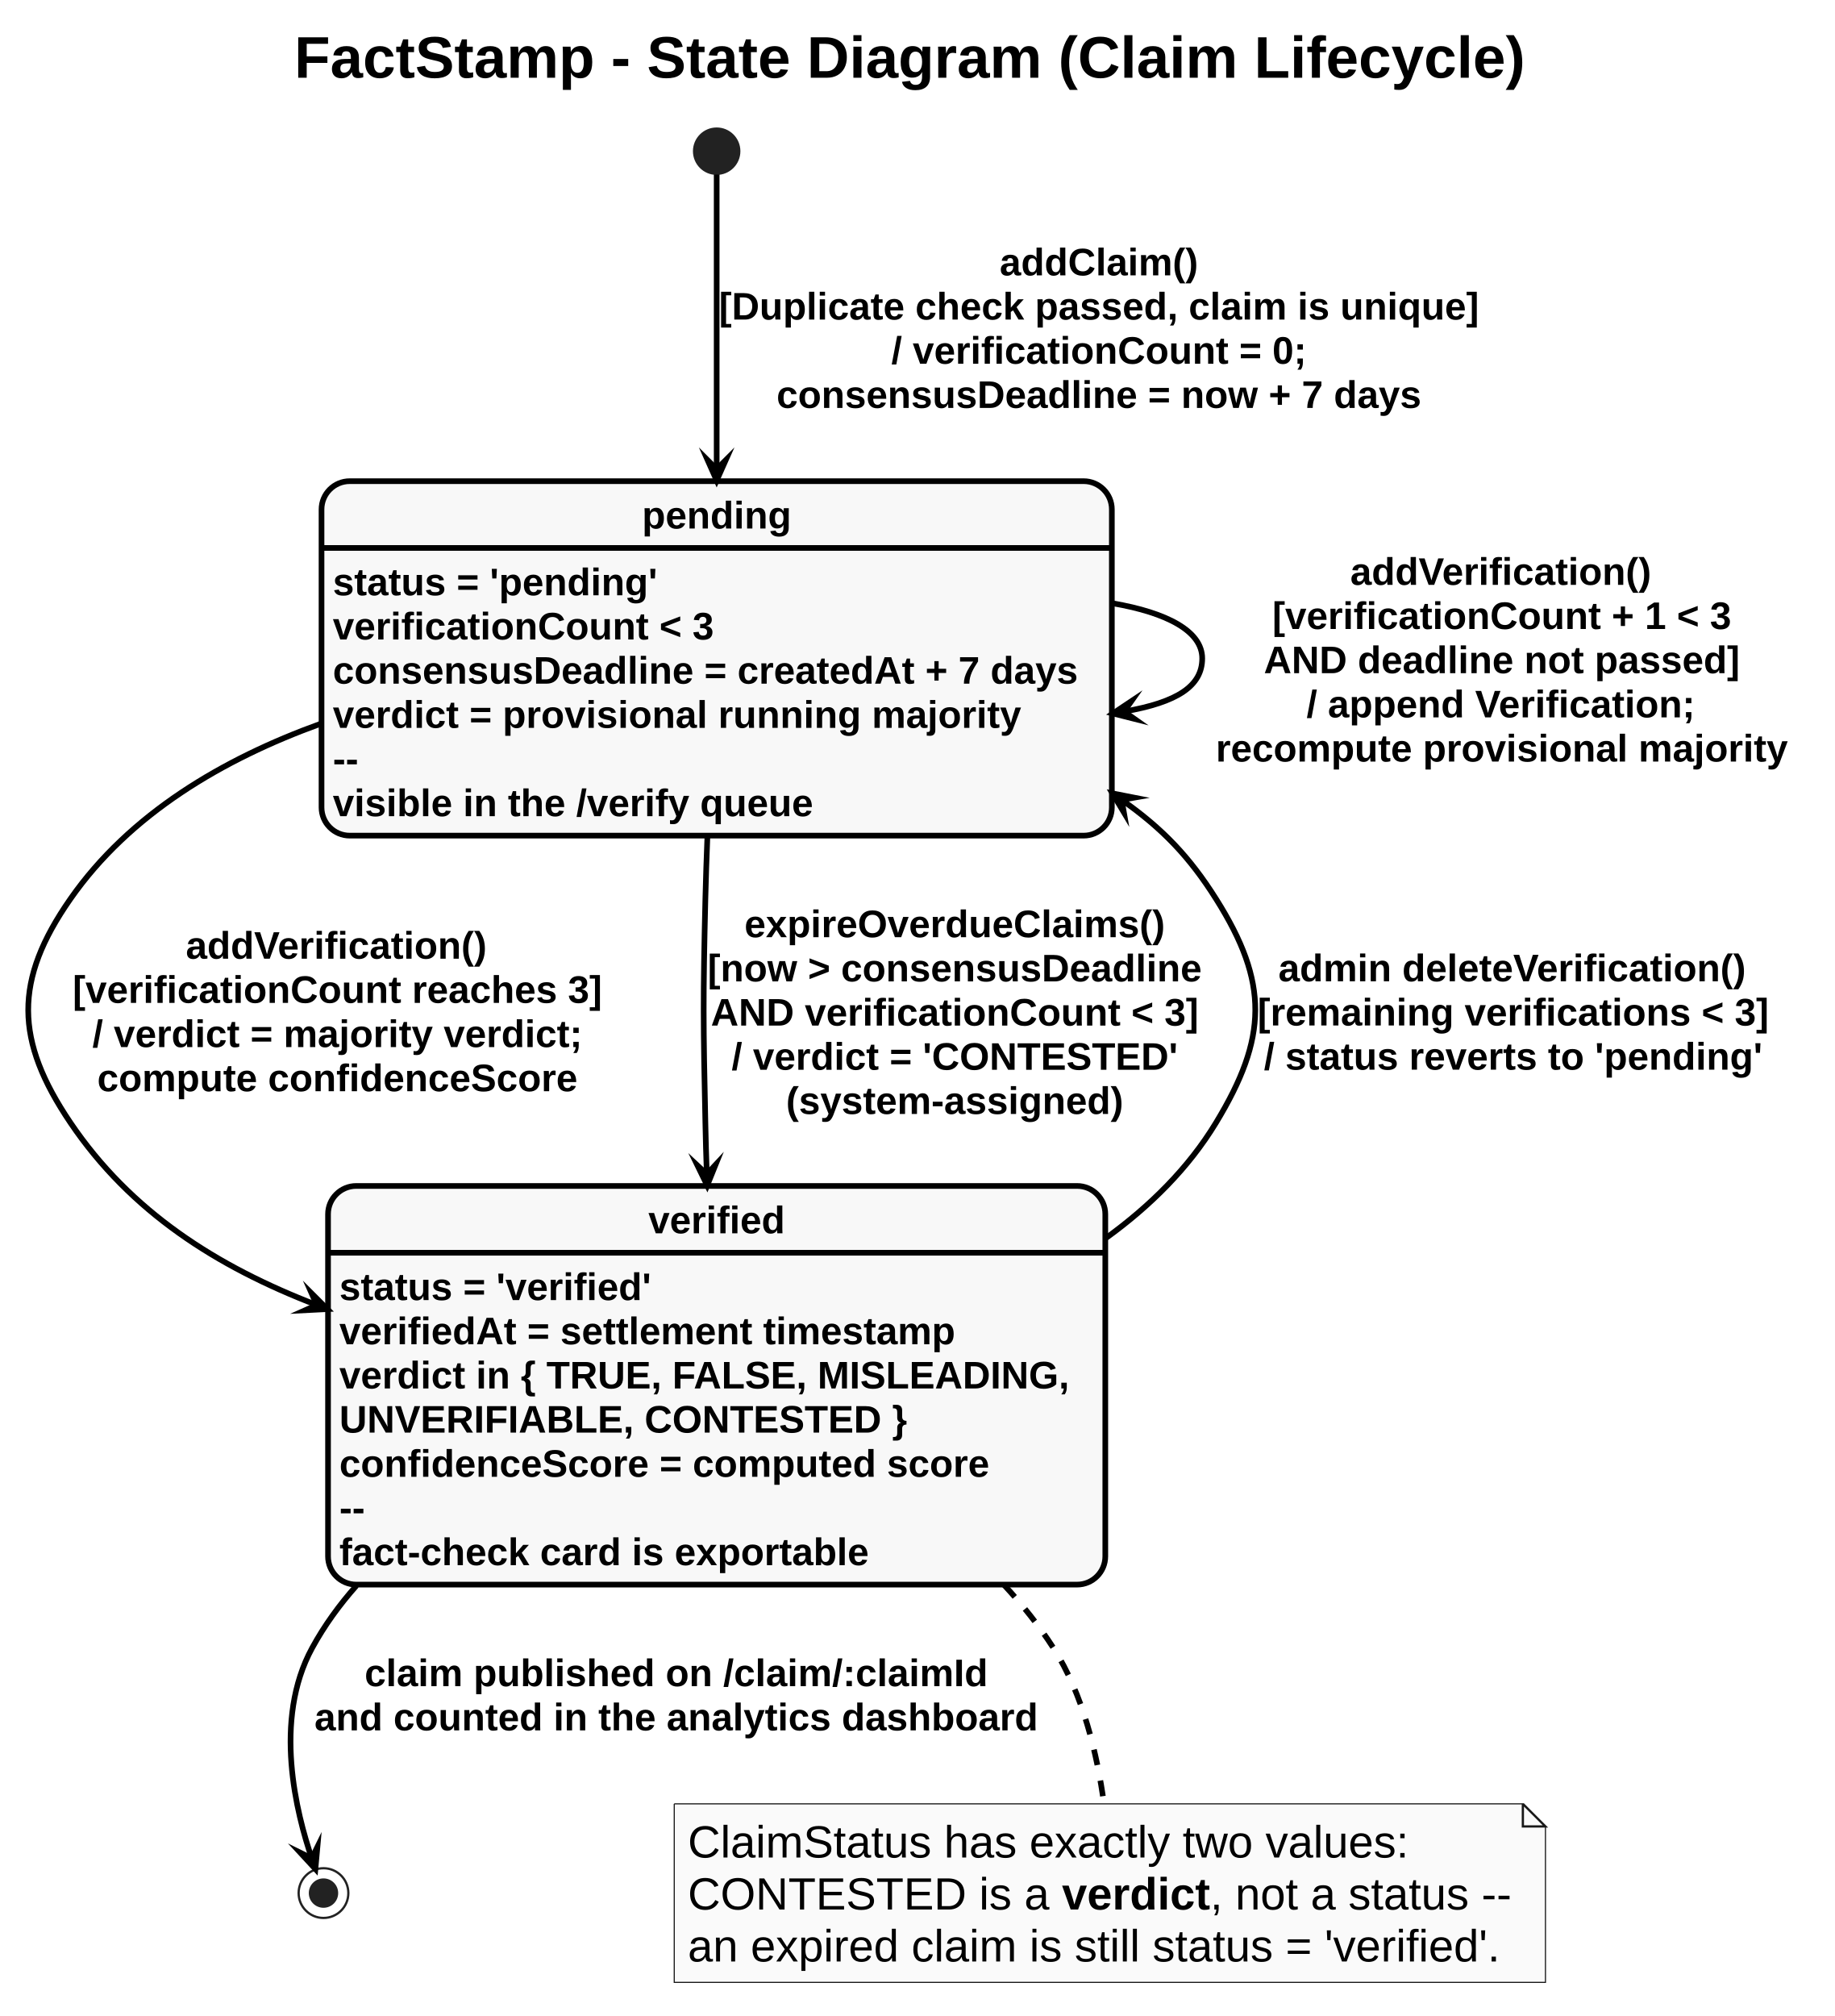
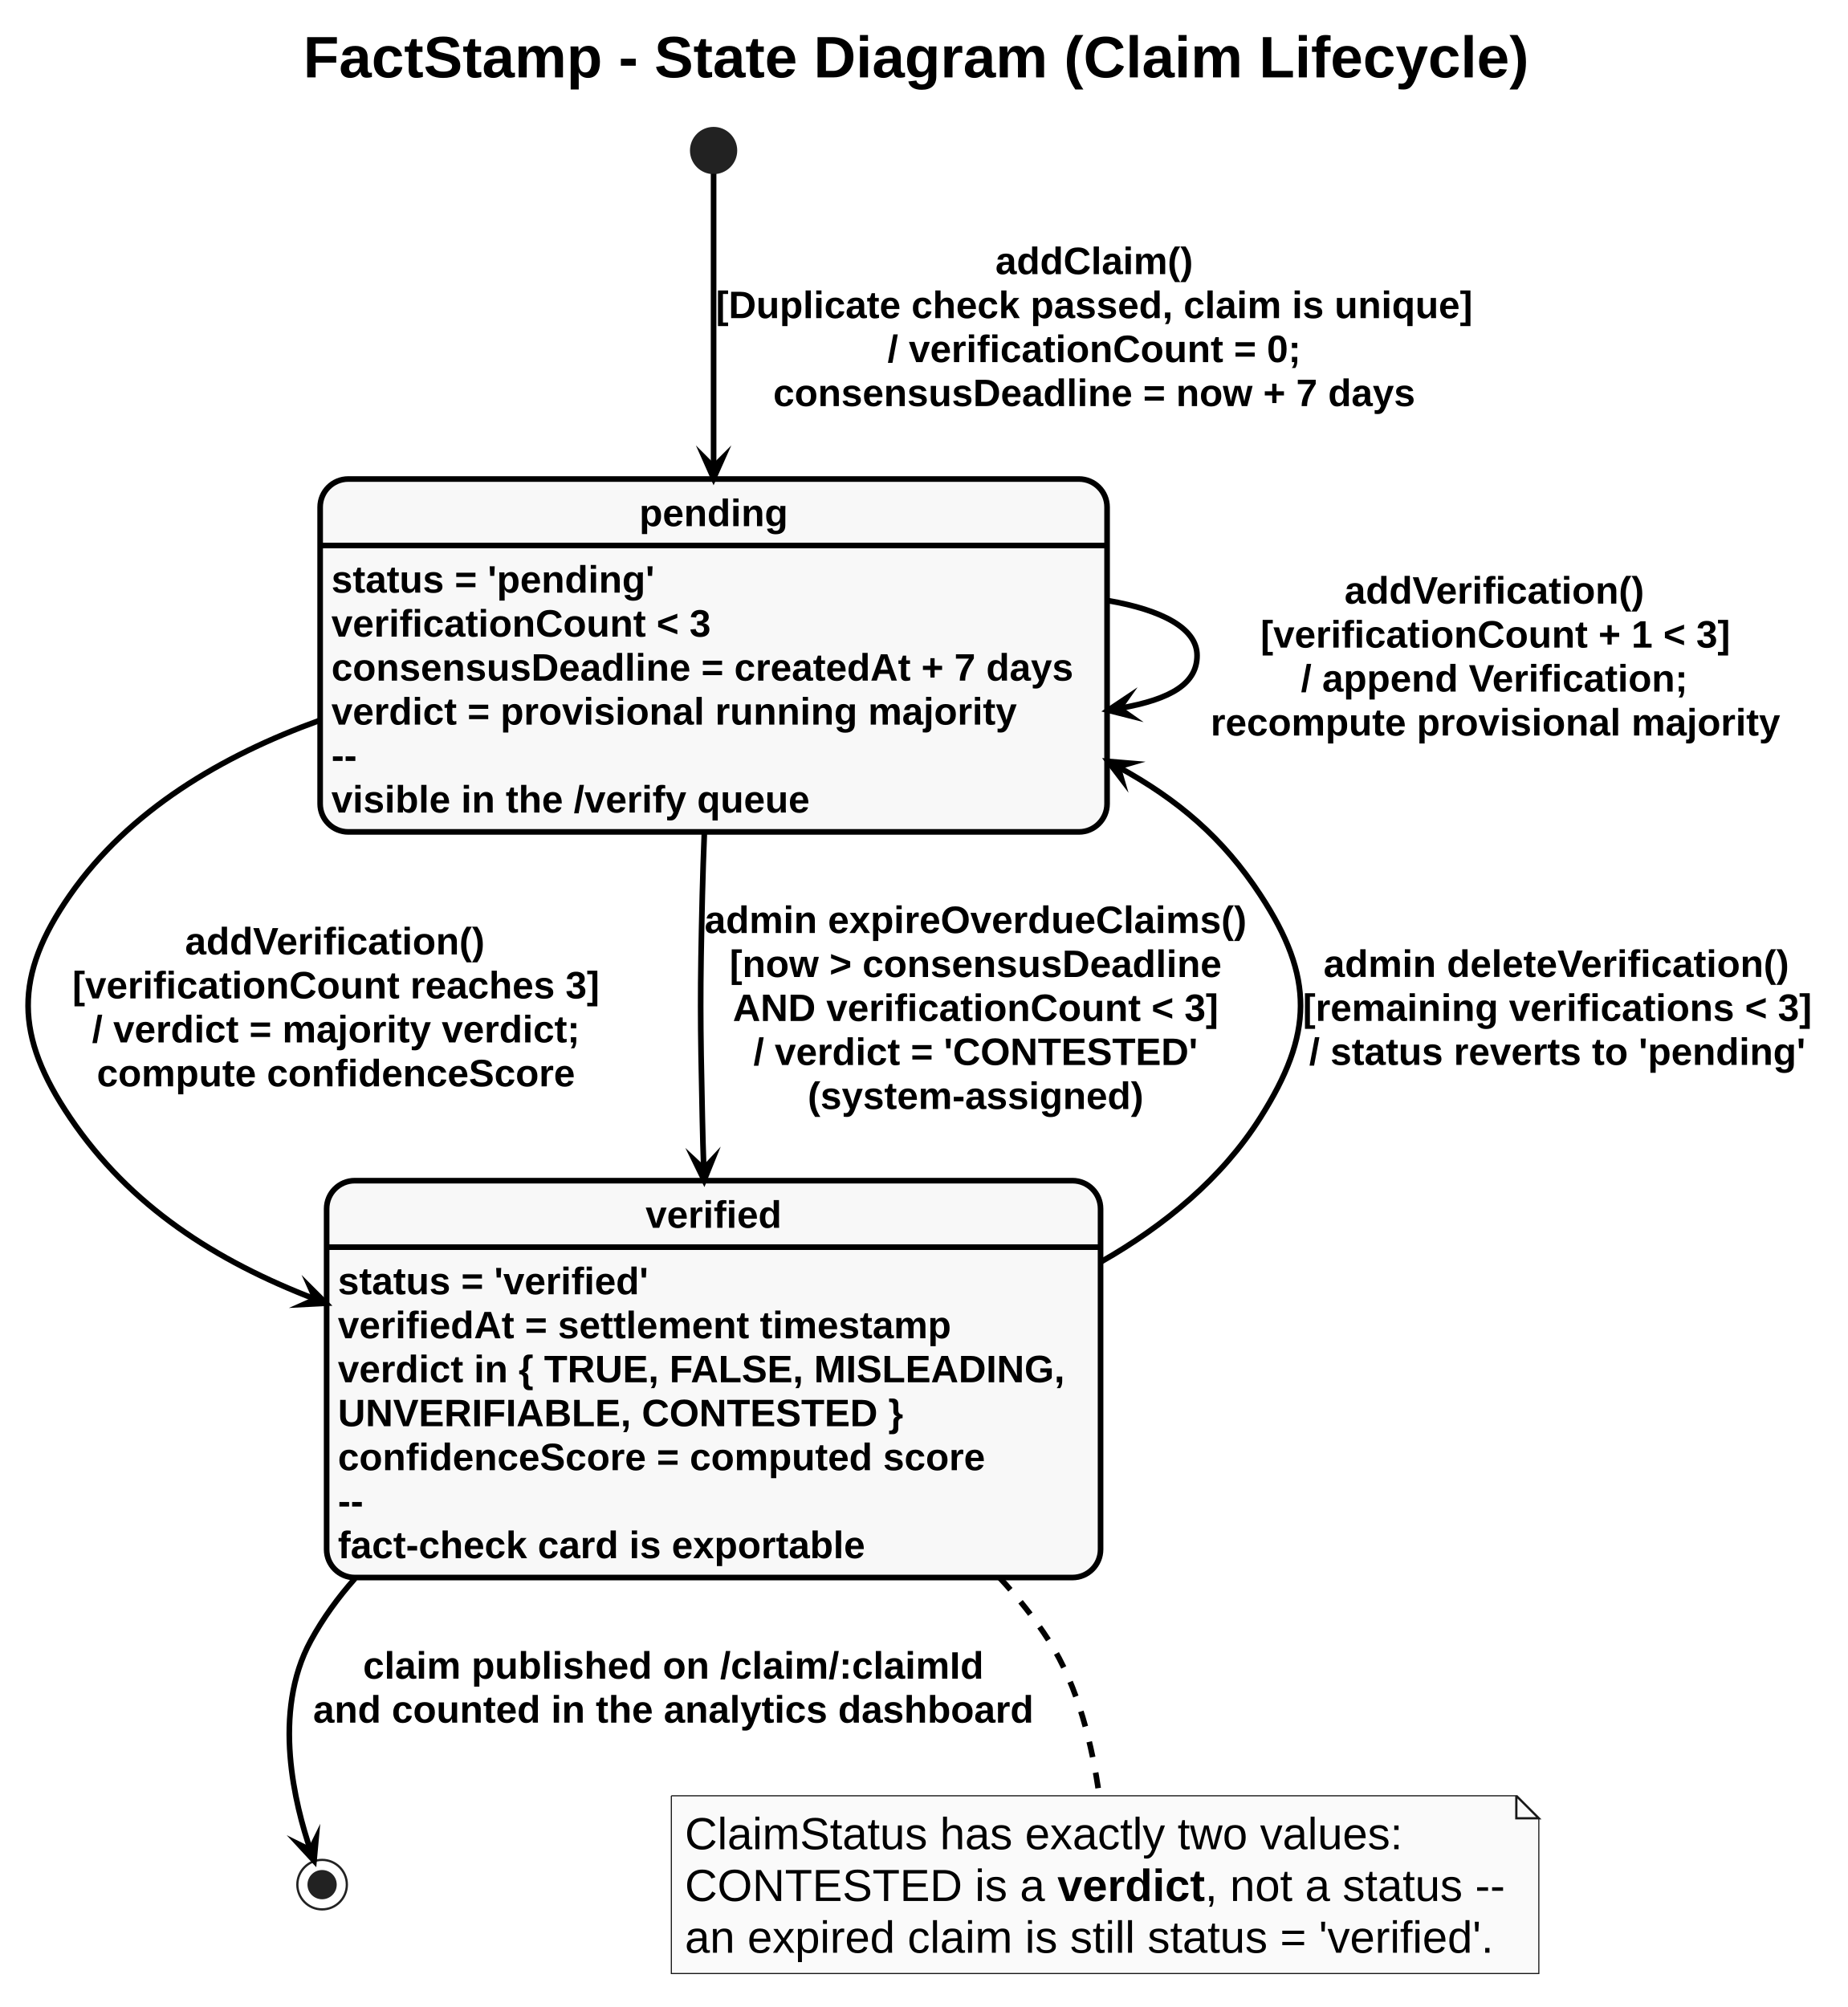
- <svg xmlns="http://www.w3.org/2000/svg" contentStyleType="text/css" data-diagram-type="STATE" height="892px" preserveAspectRatio="none" style="width:812px;height:892px;background:#FFFFFF;" version="1.1" viewBox="0 0 812 892" width="812px" zoomAndPan="magnify">
+ <svg xmlns="http://www.w3.org/2000/svg" version="1.1" data-diagram-type="STATE" style="width:821px;height:892px;background:#FFFFFF;" width="821px" height="892px" viewBox="0 0 821 892" zoomAndPan="magnify" preserveAspectRatio="none" contentStyleType="text/css">
  <defs />
-   <g>
+   <g font-family="sans-serif" lengthAdjust="spacing">
    <g class="title" data-source-line="33">
-       <text fill="#000000" font-family="'Liberation Sans'" font-size="26" font-weight="700" lengthAdjust="spacing" textLength="544.718" x="130.248" y="34.388">FactStamp - State Diagram (Claim Lifecycle)</text>
+       <text x="134.792" y="34.388" fill="#000" font-size="26" textLength="544.718" font-weight="700" font-family="'Liberation Sans'">FactStamp - State Diagram (Claim Lifecycle)</text>
    </g>
-     <g class="entity" data-qualified-name="Pending" data-source-line="44" id="ent0001">
-       <rect fill="#F8F8F8" height="156.838" rx="12.5" ry="12.5" style="stroke:#000000;stroke-width:2.5;" width="349.757" x="142.29" y="212.898" />
-       <line style="stroke:#000000;stroke-width:2.5;" x1="142.29" x2="492.047" y1="242.446" y2="242.446" />
-       <text fill="#000000" font-family="'Liberation Sans'" font-size="17" font-weight="700" lengthAdjust="spacing" textLength="66.099" x="284.119" y="233.843">pending</text>
-       <text fill="#000000" font-family="'Liberation Sans'" font-size="17" font-weight="700" lengthAdjust="spacing" textLength="143.628" x="147.29" y="263.392">status = 'pending'</text>
-       <text fill="#000000" font-family="'Liberation Sans'" font-size="17" font-weight="700" lengthAdjust="spacing" textLength="168.614" x="147.29" y="282.94">verificationCount &lt; 3</text>
-       <text fill="#000000" font-family="'Liberation Sans'" font-size="17" font-weight="700" lengthAdjust="spacing" textLength="329.757" x="147.29" y="302.488">consensusDeadline = createdAt + 7 days</text>
-       <text fill="#000000" font-family="'Liberation Sans'" font-size="17" font-weight="700" lengthAdjust="spacing" textLength="304.647" x="147.29" y="322.037">verdict = provisional running majority</text>
-       <text fill="#000000" font-family="'Liberation Sans'" font-size="17" font-weight="700" lengthAdjust="spacing" textLength="11.322" x="147.29" y="341.585">--</text>
-       <text fill="#000000" font-family="'Liberation Sans'" font-size="17" font-weight="700" lengthAdjust="spacing" textLength="212.566" x="147.29" y="361.133">visible in the /verify queue</text>
+     <g class="entity" data-qualified-name="Pending" id="ent0001" data-source-line="44">
+       <rect x="142.29" y="212.897" width="349.757" height="156.838" fill="#F8F8F8" style="stroke:#000;stroke-width:2.5;" rx="12.5" ry="12.5" />
+       <line x1="142.29" y1="242.446" x2="492.047" y2="242.446" style="stroke:#000;stroke-width:2.5;" />
+       <text x="284.119" y="233.843" fill="#000" font-size="17" textLength="66.099" font-weight="700" font-family="'Liberation Sans'">pending</text>
+       <text x="147.29" y="263.392" fill="#000" font-size="17" textLength="143.628" font-weight="700" font-family="'Liberation Sans'">status = 'pending'</text>
+       <text x="147.29" y="282.94" fill="#000" font-size="17" textLength="168.614" font-weight="700" font-family="'Liberation Sans'">verificationCount &lt; 3</text>
+       <text x="147.29" y="302.488" fill="#000" font-size="17" textLength="329.757" font-weight="700" font-family="'Liberation Sans'">consensusDeadline = createdAt + 7 days</text>
+       <text x="147.29" y="322.037" fill="#000" font-size="17" textLength="304.647" font-weight="700" font-family="'Liberation Sans'">verdict = provisional running majority</text>
+       <text x="147.29" y="341.585" fill="#000" font-size="17" textLength="11.322" font-weight="700" font-family="'Liberation Sans'">--</text>
+       <text x="147.29" y="361.133" fill="#000" font-size="17" textLength="212.566" font-weight="700" font-family="'Liberation Sans'">visible in the /verify queue</text>
    </g>
-     <g class="entity" data-qualified-name="Verified" data-source-line="53" id="ent0002">
-       <rect fill="#F8F8F8" height="176.387" rx="12.5" ry="12.5" style="stroke:#000000;stroke-width:2.5;" width="343.979" x="145.17" y="524.737" />
-       <line style="stroke:#000000;stroke-width:2.5;" x1="145.17" x2="489.149" y1="554.286" y2="554.286" />
-       <text fill="#000000" font-family="'Liberation Sans'" font-size="17" font-weight="700" lengthAdjust="spacing" textLength="60.471" x="286.924" y="545.683">verified</text>
-       <text fill="#000000" font-family="'Liberation Sans'" font-size="17" font-weight="700" lengthAdjust="spacing" textLength="138" x="150.17" y="575.232">status = 'verified'</text>
-       <text fill="#000000" font-family="'Liberation Sans'" font-size="17" font-weight="700" lengthAdjust="spacing" textLength="272.556" x="150.17" y="594.78">verifiedAt = settlement timestamp</text>
-       <text fill="#000000" font-family="'Liberation Sans'" font-size="17" font-weight="700" lengthAdjust="spacing" textLength="323.979" x="150.17" y="614.328">verdict in { TRUE, FALSE, MISLEADING,</text>
-       <text fill="#000000" font-family="'Liberation Sans'" font-size="17" font-weight="700" lengthAdjust="spacing" textLength="251.24" x="150.17" y="633.877">UNVERIFIABLE, CONTESTED }</text>
-       <text fill="#000000" font-family="'Liberation Sans'" font-size="17" font-weight="700" lengthAdjust="spacing" textLength="287.672" x="150.17" y="653.425">confidenceScore = computed score</text>
-       <text fill="#000000" font-family="'Liberation Sans'" font-size="17" font-weight="700" lengthAdjust="spacing" textLength="11.322" x="150.17" y="672.973">--</text>
-       <text fill="#000000" font-family="'Liberation Sans'" font-size="17" font-weight="700" lengthAdjust="spacing" textLength="234.323" x="150.17" y="692.522">fact-check card is exportable</text>
+     <g class="entity" data-qualified-name="Verified" id="ent0002" data-source-line="53">
+       <rect x="145.17" y="524.737" width="343.979" height="176.387" fill="#F8F8F8" style="stroke:#000;stroke-width:2.5;" rx="12.5" ry="12.5" />
+       <line x1="145.17" y1="554.286" x2="489.149" y2="554.286" style="stroke:#000;stroke-width:2.5;" />
+       <text x="286.924" y="545.683" fill="#000" font-size="17" textLength="60.471" font-weight="700" font-family="'Liberation Sans'">verified</text>
+       <text x="150.17" y="575.232" fill="#000" font-size="17" textLength="138" font-weight="700" font-family="'Liberation Sans'">status = 'verified'</text>
+       <text x="150.17" y="594.78" fill="#000" font-size="17" textLength="272.556" font-weight="700" font-family="'Liberation Sans'">verifiedAt = settlement timestamp</text>
+       <text x="150.17" y="614.328" fill="#000" font-size="17" textLength="323.979" font-weight="700" font-family="'Liberation Sans'">verdict in { TRUE, FALSE, MISLEADING,</text>
+       <text x="150.17" y="633.877" fill="#000" font-size="17" textLength="251.24" font-weight="700" font-family="'Liberation Sans'">UNVERIFIABLE, CONTESTED }</text>
+       <text x="150.17" y="653.425" fill="#000" font-size="17" textLength="287.672" font-weight="700" font-family="'Liberation Sans'">confidenceScore = computed score</text>
+       <text x="150.17" y="672.973" fill="#000" font-size="17" textLength="11.322" font-weight="700" font-family="'Liberation Sans'">--</text>
+       <text x="150.17" y="692.522" fill="#000" font-size="17" textLength="234.323" font-weight="700" font-family="'Liberation Sans'">fact-check card is exportable</text>
    </g>
-     <g class="start_entity" data-qualified-name=".start." data-source-line="63" id="ent0003">
-       <ellipse cx="317.16" cy="66.897" fill="#222222" rx="10" ry="10" style="stroke:#222222;stroke-width:1;" />
+     <g class="start_entity" data-qualified-name=".start." id="ent0003" data-source-line="63">
+       <ellipse cx="317.16" cy="66.897" rx="10" ry="10" fill="#222" style="stroke:#222;stroke-width:1;" />
    </g>
-     <g class="end_entity" data-qualified-name=".end." data-source-line="73" id="ent0009">
-       <ellipse cx="143.16" cy="837.617" fill="none" rx="11" ry="11" style="stroke:#222222;stroke-width:1;" />
-       <ellipse cx="143.16" cy="837.617" fill="#222222" rx="6" ry="6" style="stroke:#222222;stroke-width:1;" />
+     <g class="end_entity" data-qualified-name=".end." id="ent0009" data-source-line="73">
+       <ellipse cx="143.16" cy="837.617" rx="11" ry="11" fill="none" style="stroke:#222;stroke-width:1;" />
+       <ellipse cx="143.16" cy="837.617" rx="6" ry="6" fill="#222" style="stroke:#222;stroke-width:1;" />
    </g>
-     <g class="entity" data-qualified-name="GMN11" data-source-line="76" id="ent0012">
-       <path d="M298.39,798.128 L298.39,877.122 L683.941,877.122 L683.941,808.128 L673.941,798.128 L298.39,798.128" fill="#FAFAFA" style="stroke:#181818;stroke-width:0.5;" />
-       <path d="M673.941,798.128 L673.941,808.128 L683.941,808.128 L673.941,798.128" fill="#FAFAFA" style="stroke:#181818;stroke-width:1;" />
-       <text fill="#000000" font-family="'Liberation Sans'" font-size="20" lengthAdjust="spacing" textLength="319.023" x="304.39" y="821.887">ClaimStatus has exactly two values:</text>
-       <text fill="#000000" font-family="'Liberation Sans'" font-size="20" lengthAdjust="spacing" textLength="160.019" x="304.39" y="844.885">CONTESTED is a</text>
-       <text fill="#000000" font-family="'Liberation Sans'" font-size="20" font-weight="700" lengthAdjust="spacing" textLength="65.586" x="469.966" y="844.885">verdict</text>
-       <text fill="#000000" font-family="'Liberation Sans'" font-size="20" lengthAdjust="spacing" textLength="133.389" x="535.552" y="844.885">, not a status --</text>
-       <text fill="#000000" font-family="'Liberation Sans'" font-size="20" lengthAdjust="spacing" textLength="359.443" x="304.39" y="867.883">an expired claim is still status = 'verified'.</text>
+     <g class="entity" data-qualified-name="GMN11" id="ent0012" data-source-line="76">
+       <path d="M298.39,798.127 L298.39,877.122 L683.941,877.122 L683.941,808.127 L673.941,798.127 L298.39,798.127" style="stroke:#181818;stroke-width:0.5;" fill="#FAFAFA" />
+       <path d="M673.941,798.127 L673.941,808.127 L683.941,808.127 L673.941,798.127" style="stroke:#181818;stroke-width:1;" fill="#FAFAFA" />
+       <text x="304.39" y="821.887" fill="#000" font-size="20" textLength="319.023" font-family="'Liberation Sans'">ClaimStatus has exactly two values:</text>
+       <text x="304.39" y="844.885" fill="#000" font-size="20" textLength="160.02" font-family="'Liberation Sans'">CONTESTED is a</text>
+       <text x="469.966" y="844.885" fill="#000" font-size="20" textLength="65.586" font-weight="700" font-family="'Liberation Sans'">verdict</text>
+       <text x="535.552" y="844.885" fill="#000" font-size="20" textLength="133.389" font-family="'Liberation Sans'">, not a status --</text>
+       <text x="304.39" y="867.883" fill="#000" font-size="20" textLength="359.443" font-family="'Liberation Sans'">an expired claim is still status = 'verified'.</text>
    </g>
-     <g class="link" data-entity-1="ent0003" data-entity-2="ent0001" data-link-type="dependency" data-source-line="63" id="lnk4">
-       <path d="M317.16,77.168 C317.16,100.147 317.16,156.558 317.16,207.597" fill="none" id="*start*-to-Pending" style="stroke:#000000;stroke-width:2.5;" />
-       <polygon fill="#000000" points="317.16,212.597,321.16,203.597,317.16,207.597,313.16,203.597,317.16,212.597" style="stroke:#000000;stroke-width:2.5;stroke-linejoin:miter;stroke-miterlimit:10;" />
-       <text fill="#000000" font-family="'Liberation Sans'" font-size="17" font-weight="700" lengthAdjust="spacing" textLength="87.839" x="442.406" y="121.843">addClaim()</text>
-       <text fill="#000000" font-family="'Liberation Sans'" font-size="17" font-weight="700" lengthAdjust="spacing" textLength="336.331" x="318.16" y="141.392">[Duplicate check passed, claim is unique]</text>
-       <text fill="#000000" font-family="'Liberation Sans'" font-size="17" font-weight="700" lengthAdjust="spacing" textLength="183.721" x="394.465" y="160.94">/ verificationCount = 0;</text>
-       <text fill="#000000" font-family="'Liberation Sans'" font-size="17" font-weight="700" lengthAdjust="spacing" textLength="285.331" x="343.66" y="180.488">consensusDeadline = now + 7 days</text>
+     <g class="link" data-entity-1="ent0003" data-entity-2="ent0001" id="lnk4" data-source-line="63" data-link-type="dependency">
+       <path d="M317.16,77.167 C317.16,100.147 317.16,156.557 317.16,207.597" style="stroke:#000;stroke-width:2.5;" fill="none" id="*start*-to-Pending" />
+       <polygon points="317.16,212.597,321.16,203.597,317.16,207.597,313.16,203.597,317.16,212.597" fill="#000" style="stroke:#000;stroke-width:2.5;stroke-linejoin:miter;stroke-miterlimit:10;" />
+       <text x="442.406" y="121.843" fill="#000" font-size="17" textLength="87.839" font-weight="700" font-family="'Liberation Sans'">addClaim()</text>
+       <text x="318.16" y="141.392" fill="#000" font-size="17" textLength="336.331" font-weight="700" font-family="'Liberation Sans'">[Duplicate check passed, claim is unique]</text>
+       <text x="394.465" y="160.94" fill="#000" font-size="17" textLength="183.721" font-weight="700" font-family="'Liberation Sans'">/ verificationCount = 0;</text>
+       <text x="343.66" y="180.488" fill="#000" font-size="17" textLength="285.331" font-weight="700" font-family="'Liberation Sans'">consensusDeadline = now + 7 days</text>
    </g>
-     <g class="link" data-entity-1="ent0001" data-entity-2="ent0001" data-link-type="dependency" data-source-line="65" id="lnk5">
-       <path d="M492.53,266.957 C516.25,271.048 532.04,279.168 532.04,291.317 C532.04,303.467 521.177,310.738 497.457,314.828" fill="none" id="Pending-to-Pending" style="stroke:#000000;stroke-width:2.5;" />
-       <polygon fill="#000000" points="492.53,315.678,502.079,318.09,497.457,314.828,500.719,310.206,492.53,315.678" style="stroke:#000000;stroke-width:2.5;stroke-linejoin:miter;stroke-miterlimit:10;" />
-       <text fill="#000000" font-family="'Liberation Sans'" font-size="17" font-weight="700" lengthAdjust="spacing" textLength="134.124" x="597.565" y="258.763">addVerification()</text>
-       <text fill="#000000" font-family="'Liberation Sans'" font-size="17" font-weight="700" lengthAdjust="spacing" textLength="203.103" x="563.075" y="278.312">[verificationCount + 1 &lt; 3</text>
-       <text fill="#000000" font-family="'Liberation Sans'" font-size="17" font-weight="700" lengthAdjust="spacing" textLength="210.641" x="559.307" y="297.86">AND deadline not passed]</text>
-       <text fill="#000000" font-family="'Liberation Sans'" font-size="17" font-weight="700" lengthAdjust="spacing" textLength="172.856" x="578.199" y="317.408">/ append Verification;</text>
-       <text fill="#000000" font-family="'Liberation Sans'" font-size="17" font-weight="700" lengthAdjust="spacing" textLength="253.174" x="538.04" y="336.957">recompute provisional majority</text>
+     <g class="link" data-entity-1="ent0001" data-entity-2="ent0001" id="lnk5" data-source-line="65" data-link-type="dependency">
+       <path d="M492.53,266.957 C516.25,271.047 532.04,279.167 532.04,291.317 C532.04,303.467 521.177,310.738 497.457,314.828" style="stroke:#000;stroke-width:2.5;" fill="none" id="Pending-to-Pending" />
+       <polygon points="492.53,315.677,502.079,318.09,497.457,314.828,500.719,310.206,492.53,315.677" fill="#000" style="stroke:#000;stroke-width:2.5;stroke-linejoin:miter;stroke-miterlimit:10;" />
+       <text x="597.565" y="268.263" fill="#000" font-size="17" textLength="134.124" font-weight="700" font-family="'Liberation Sans'">addVerification()</text>
+       <text x="560.245" y="287.812" fill="#000" font-size="17" textLength="208.765" font-weight="700" font-family="'Liberation Sans'">[verificationCount + 1 &lt; 3]</text>
+       <text x="578.199" y="307.36" fill="#000" font-size="17" textLength="172.855" font-weight="700" font-family="'Liberation Sans'">/ append Verification;</text>
+       <text x="538.04" y="326.908" fill="#000" font-size="17" textLength="253.174" font-weight="700" font-family="'Liberation Sans'">recompute provisional majority</text>
    </g>
-     <g class="link" data-entity-1="ent0001" data-entity-2="ent0002" data-link-type="dependency" data-source-line="67" id="lnk6">
-       <path d="M141.86,320.248 C98.72,335.837 57.42,360.077 31.16,397.738 C6,433.827 6.54,460.267 31.16,496.738 C57.83,536.217 95.853,560.372 140.203,577.432" fill="none" id="Pending-to-Verified" style="stroke:#000000;stroke-width:2.5;" />
-       <polygon fill="#000000" points="144.87,579.227,137.906,572.263,140.203,577.432,135.034,579.73,144.87,579.227" style="stroke:#000000;stroke-width:2.5;stroke-linejoin:miter;stroke-miterlimit:10;" />
-       <text fill="#000000" font-family="'Liberation Sans'" font-size="17" font-weight="700" lengthAdjust="spacing" textLength="134.124" x="82.239" y="424.183">addVerification()</text>
-       <text fill="#000000" font-family="'Liberation Sans'" font-size="17" font-weight="700" lengthAdjust="spacing" textLength="234.281" x="32.16" y="443.732">[verificationCount reaches 3]</text>
-       <text fill="#000000" font-family="'Liberation Sans'" font-size="17" font-weight="700" lengthAdjust="spacing" textLength="216.833" x="40.884" y="463.28">/ verdict = majority verdict;</text>
-       <text fill="#000000" font-family="'Liberation Sans'" font-size="17" font-weight="700" lengthAdjust="spacing" textLength="212.55" x="43.026" y="482.828">compute confidenceScore</text>
+     <g class="link" data-entity-1="ent0001" data-entity-2="ent0002" id="lnk6" data-source-line="67" data-link-type="dependency">
+       <path d="M141.86,320.247 C98.72,335.837 57.42,360.077 31.16,397.737 C6,433.827 6.54,460.267 31.16,496.737 C57.83,536.217 95.853,560.372 140.203,577.432" style="stroke:#000;stroke-width:2.5;" fill="none" id="Pending-to-Verified" />
+       <polygon points="144.87,579.227,137.906,572.263,140.203,577.432,135.034,579.73,144.87,579.227" fill="#000" style="stroke:#000;stroke-width:2.5;stroke-linejoin:miter;stroke-miterlimit:10;" />
+       <text x="82.239" y="424.183" fill="#000" font-size="17" textLength="134.124" font-weight="700" font-family="'Liberation Sans'">addVerification()</text>
+       <text x="32.16" y="443.732" fill="#000" font-size="17" textLength="234.281" font-weight="700" font-family="'Liberation Sans'">[verificationCount reaches 3]</text>
+       <text x="40.884" y="463.28" fill="#000" font-size="17" textLength="216.833" font-weight="700" font-family="'Liberation Sans'">/ verdict = majority verdict;</text>
+       <text x="43.026" y="482.828" fill="#000" font-size="17" textLength="212.55" font-weight="700" font-family="'Liberation Sans'">compute confidenceScore</text>
    </g>
-     <g class="link" data-entity-1="ent0001" data-entity-2="ent0002" data-link-type="dependency" data-source-line="69" id="lnk7">
-       <path d="M313.06,370.027 C312.69,379.358 312.38,388.757 312.16,397.738 C311.12,441.728 311.21,452.748 312.16,496.738 C312.36,505.738 312.464,510.141 312.794,519.521" fill="none" id="Pending-to-Verified-1" style="stroke:#000000;stroke-width:2.5;" />
-       <polygon fill="#000000" points="312.97,524.518,316.651,515.382,312.794,519.521,308.656,515.664,312.97,524.518" style="stroke:#000000;stroke-width:2.5;stroke-linejoin:miter;stroke-miterlimit:10;" />
-       <text fill="#000000" font-family="'Liberation Sans'" font-size="17" font-weight="700" lengthAdjust="spacing" textLength="186.128" x="329.442" y="414.683">expireOverdueClaims()</text>
-       <text fill="#000000" font-family="'Liberation Sans'" font-size="17" font-weight="700" lengthAdjust="spacing" textLength="218.692" x="313.16" y="434.232">[now &gt; consensusDeadline</text>
-       <text fill="#000000" font-family="'Liberation Sans'" font-size="17" font-weight="700" lengthAdjust="spacing" textLength="215.829" x="314.592" y="453.78">AND verificationCount &lt; 3]</text>
-       <text fill="#000000" font-family="'Liberation Sans'" font-size="17" font-weight="700" lengthAdjust="spacing" textLength="197.492" x="323.76" y="473.328">/ verdict = 'CONTESTED'</text>
-       <text fill="#000000" font-family="'Liberation Sans'" font-size="17" font-weight="700" lengthAdjust="spacing" textLength="149.273" x="347.87" y="492.877">(system-assigned)</text>
+     <g class="link" data-entity-1="ent0001" data-entity-2="ent0002" id="lnk7" data-source-line="69" data-link-type="dependency">
+       <path d="M313.06,370.027 C312.69,379.357 312.38,388.757 312.16,397.737 C311.12,441.727 311.21,452.747 312.16,496.737 C312.36,505.737 312.464,510.141 312.794,519.521" style="stroke:#000;stroke-width:2.5;" fill="none" id="Pending-to-Verified-1" />
+       <polygon points="312.97,524.517,316.651,515.382,312.794,519.521,308.656,515.664,312.97,524.517" fill="#000" style="stroke:#000;stroke-width:2.5;stroke-linejoin:miter;stroke-miterlimit:10;" />
+       <text x="313.16" y="414.683" fill="#000" font-size="17" textLength="240.914" font-weight="700" font-family="'Liberation Sans'">admin expireOverdueClaims()</text>
+       <text x="324.271" y="434.232" fill="#000" font-size="17" textLength="218.692" font-weight="700" font-family="'Liberation Sans'">[now &gt; consensusDeadline</text>
+       <text x="325.702" y="453.78" fill="#000" font-size="17" textLength="215.829" font-weight="700" font-family="'Liberation Sans'">AND verificationCount &lt; 3]</text>
+       <text x="334.871" y="473.328" fill="#000" font-size="17" textLength="197.492" font-weight="700" font-family="'Liberation Sans'">/ verdict = 'CONTESTED'</text>
+       <text x="358.98" y="492.877" fill="#000" font-size="17" textLength="149.273" font-weight="700" font-family="'Liberation Sans'">(system-assigned)</text>
    </g>
-     <g class="link" data-entity-1="ent0002" data-entity-2="ent0001" data-link-type="dependency" data-source-line="71" id="lnk8">
-       <path d="M489.65,547.648 C508.9,533.697 525.94,516.898 538.16,496.738 C560.98,459.118 561.64,434.947 538.16,397.738 C526.43,379.127 514.491,366.612 496.401,353.902" fill="none" id="Verified-to-Pending" style="stroke:#000000;stroke-width:2.5;" />
-       <polygon fill="#000000" points="492.31,351.027,497.375,359.474,496.401,353.902,501.974,352.928,492.31,351.027" style="stroke:#000000;stroke-width:2.5;stroke-linejoin:miter;stroke-miterlimit:10;" />
-       <text fill="#000000" font-family="'Liberation Sans'" font-size="17" font-weight="700" lengthAdjust="spacing" textLength="207.818" x="565.742" y="434.183">admin deleteVerification()</text>
-       <text fill="#000000" font-family="'Liberation Sans'" font-size="17" font-weight="700" lengthAdjust="spacing" textLength="226.263" x="556.52" y="453.732">[remaining verifications &lt; 3]</text>
-       <text fill="#000000" font-family="'Liberation Sans'" font-size="17" font-weight="700" lengthAdjust="spacing" textLength="220.626" x="559.338" y="473.28">/ status reverts to 'pending'</text>
+     <g class="link" data-entity-1="ent0002" data-entity-2="ent0001" id="lnk8" data-source-line="71" data-link-type="dependency">
+       <path d="M489.46,560.737 C517.54,544.727 543,523.857 560.16,496.737 C583.69,459.557 584.3,434.527 560.16,397.737 C543.51,372.357 523.685,355.47 496.905,340.8" style="stroke:#000;stroke-width:2.5;" fill="none" id="Verified-to-Pending" />
+       <polygon points="492.52,338.397,498.492,346.229,496.905,340.8,502.335,339.213,492.52,338.397" fill="#000" style="stroke:#000;stroke-width:2.5;stroke-linejoin:miter;stroke-miterlimit:10;" />
+       <text x="588.262" y="434.183" fill="#000" font-size="17" textLength="207.818" font-weight="700" font-family="'Liberation Sans'">admin deleteVerification()</text>
+       <text x="579.04" y="453.732" fill="#000" font-size="17" textLength="226.263" font-weight="700" font-family="'Liberation Sans'">[remaining verifications &lt; 3]</text>
+       <text x="581.858" y="473.28" fill="#000" font-size="17" textLength="220.626" font-weight="700" font-family="'Liberation Sans'">/ status reverts to 'pending'</text>
    </g>
-     <g class="link" data-entity-1="ent0002" data-entity-2="ent0009" data-link-type="dependency" data-source-line="73" id="lnk10">
-       <path d="M157.75,701.577 C150.22,710.058 143.56,719.227 138.16,729.128 C120.62,761.268 131.262,802.473 137.972,822.233" fill="none" id="Verified-to-*end*" style="stroke:#000000;stroke-width:2.5;" />
-       <polygon fill="#000000" points="139.58,826.967,140.474,817.159,137.972,822.233,132.899,819.732,139.58,826.967" style="stroke:#000000;stroke-width:2.5;stroke-linejoin:miter;stroke-miterlimit:10;" />
-       <text fill="#000000" font-family="'Liberation Sans'" font-size="17" font-weight="700" lengthAdjust="spacing" textLength="275.843" x="161.348" y="746.073">claim published on /claim/:claimId</text>
-       <text fill="#000000" font-family="'Liberation Sans'" font-size="17" font-weight="700" lengthAdjust="spacing" textLength="320.219" x="139.16" y="765.622">and counted in the analytics dashboard</text>
+     <g class="link" data-entity-1="ent0002" data-entity-2="ent0009" id="lnk10" data-source-line="73" data-link-type="dependency">
+       <path d="M157.75,701.577 C150.22,710.057 143.56,719.227 138.16,729.127 C120.62,761.267 131.262,802.473 137.972,822.233" style="stroke:#000;stroke-width:2.5;" fill="none" id="Verified-to-*end*" />
+       <polygon points="139.58,826.967,140.474,817.159,137.972,822.233,132.899,819.732,139.58,826.967" fill="#000" style="stroke:#000;stroke-width:2.5;stroke-linejoin:miter;stroke-miterlimit:10;" />
+       <text x="161.348" y="746.073" fill="#000" font-size="17" textLength="275.843" font-weight="700" font-family="'Liberation Sans'">claim published on /claim/:claimId</text>
+       <text x="139.16" y="765.622" fill="#000" font-size="17" textLength="320.219" font-weight="700" font-family="'Liberation Sans'">and counted in the analytics dashboard</text>
    </g>
-     <g class="link" data-entity-1="ent0002" data-entity-2="ent0012" data-link-type="association" data-source-line="76" id="lnk13">
-       <path d="M444.41,701.347 C452.5,710.077 459.89,719.357 466.16,729.128 C479.31,749.607 485.56,776.217 488.53,797.837" fill="none" id="Verified-GMN11" style="stroke:#000000;stroke-width:2.5;stroke-dasharray:7,7;" />
+     <g class="link" data-entity-1="ent0002" data-entity-2="ent0012" id="lnk13" data-source-line="76" data-link-type="association">
+       <path d="M444.41,701.347 C452.5,710.077 459.89,719.357 466.16,729.127 C479.31,749.607 485.56,776.217 488.53,797.837" style="stroke:#000;stroke-width:2.5;stroke-dasharray:7,7;" fill="none" id="Verified-GMN11" />
    </g>
  </g>
</svg>
